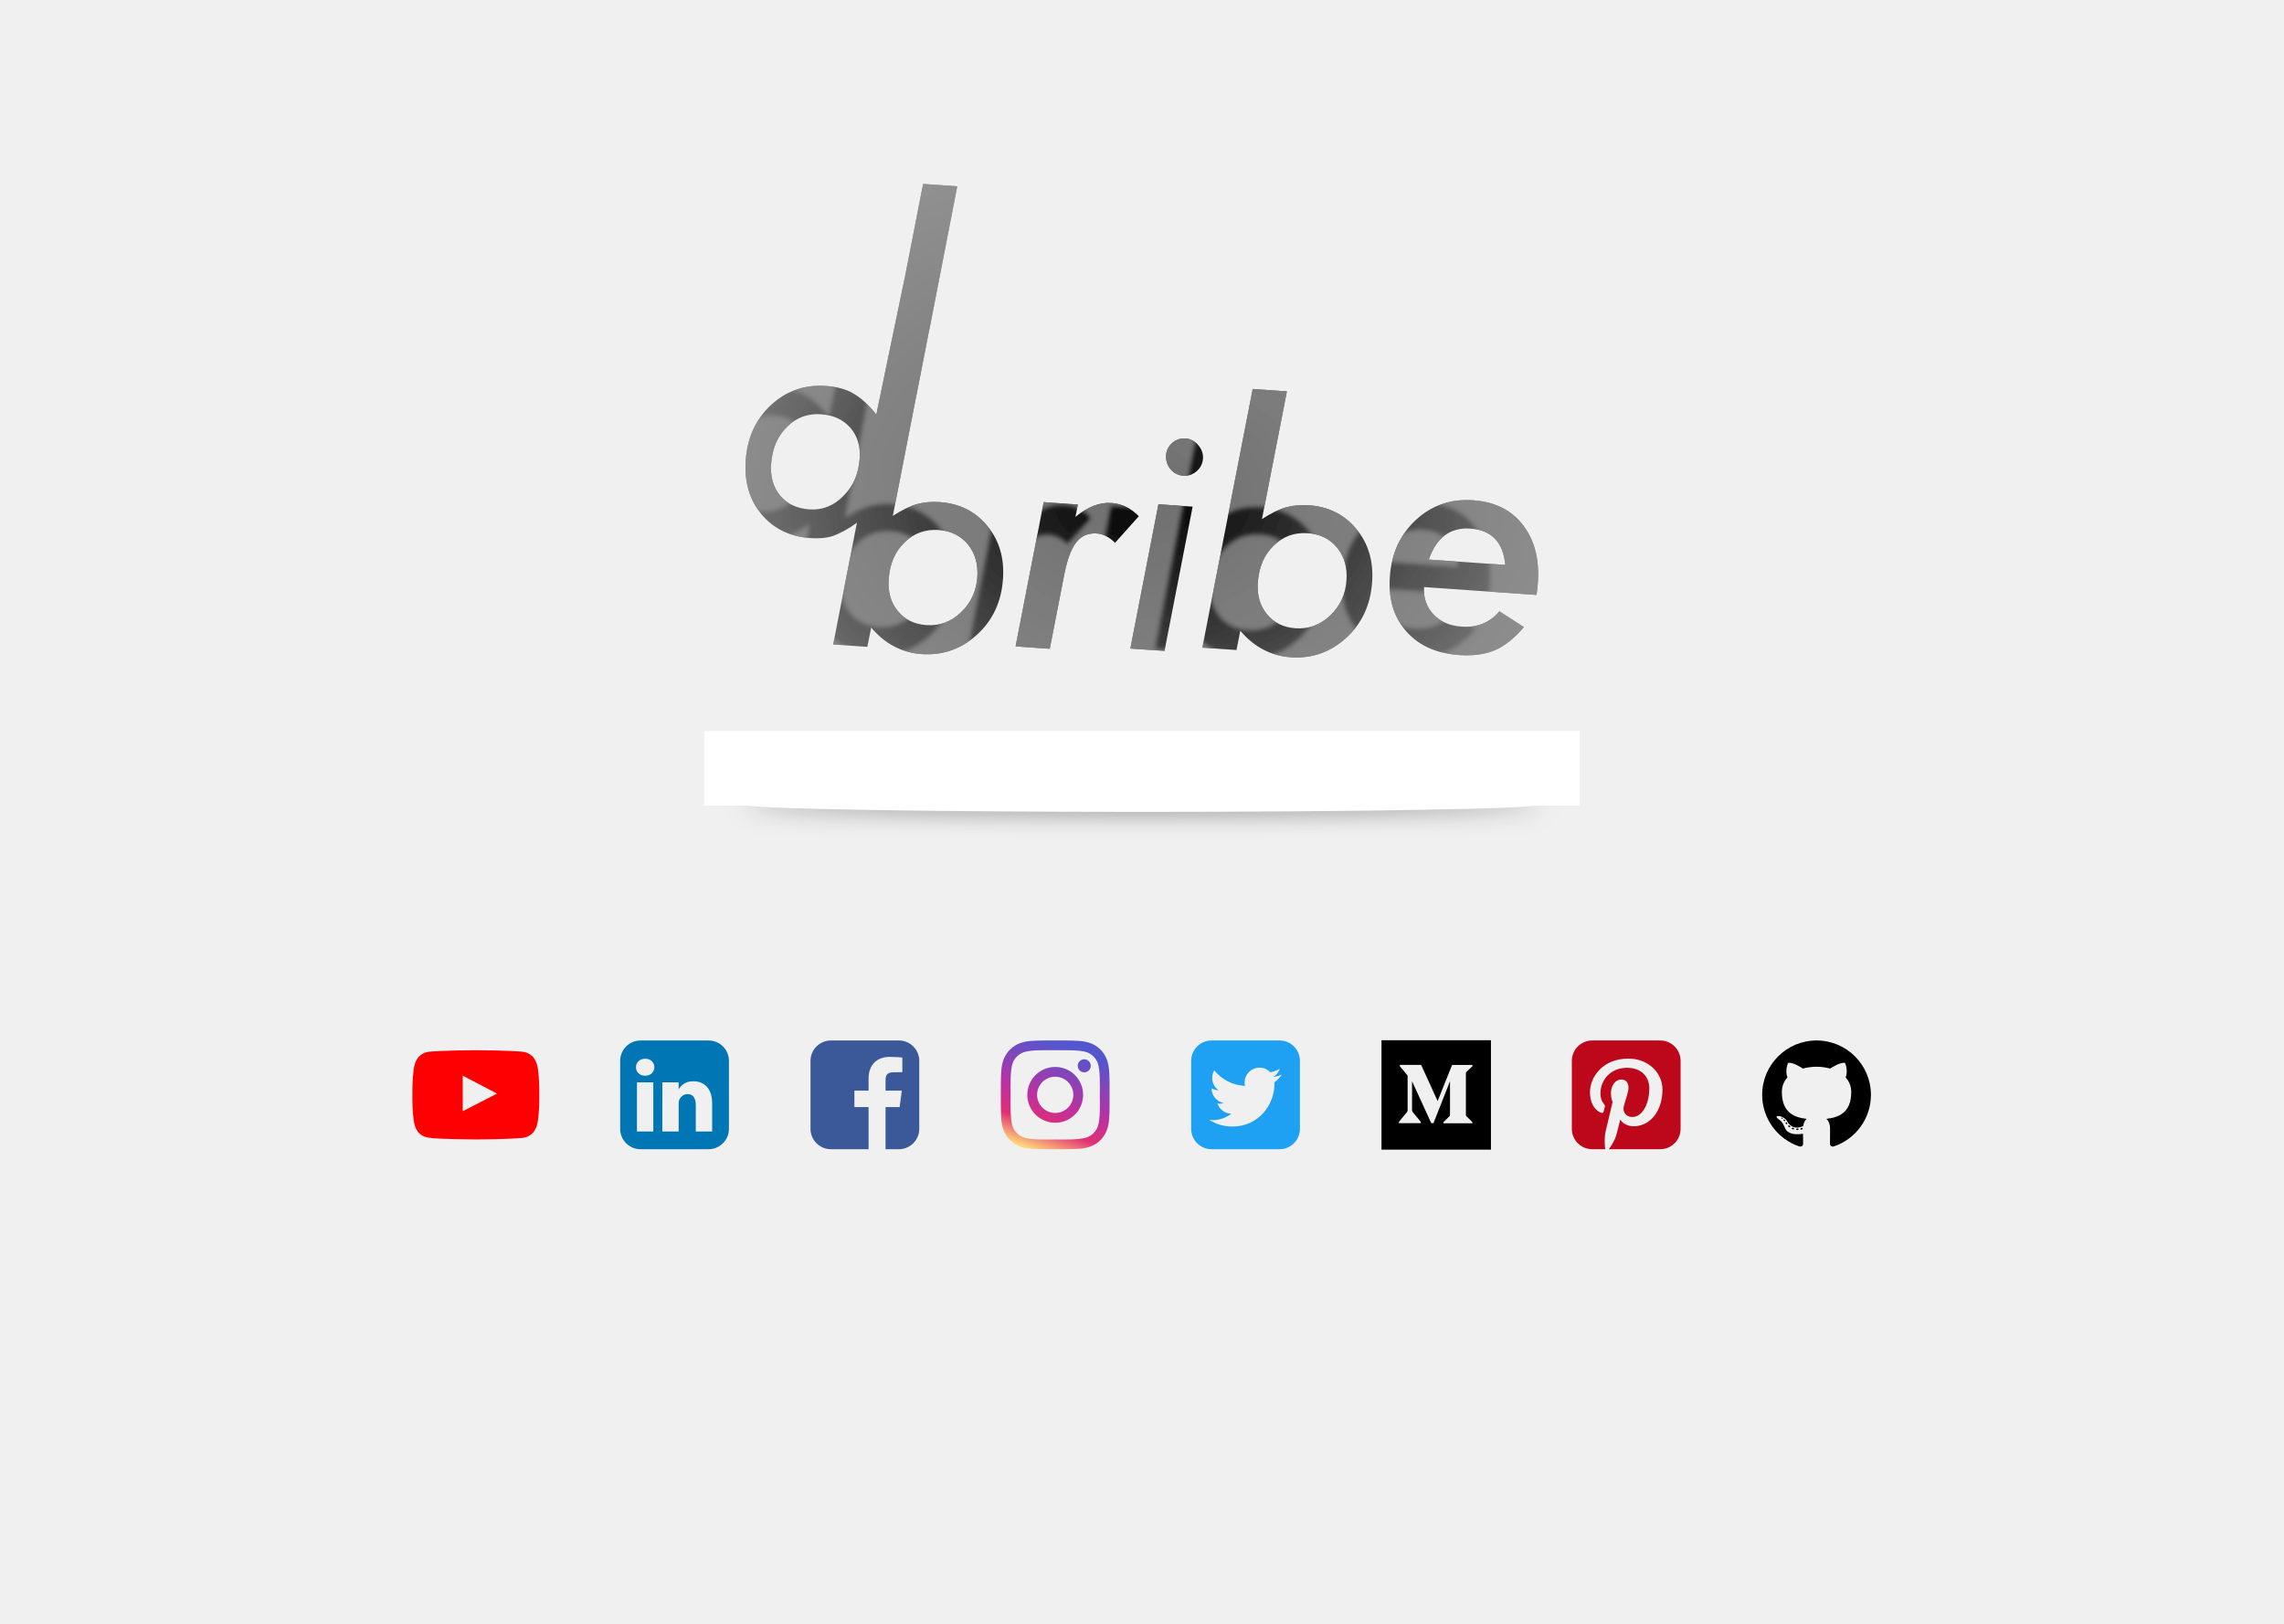
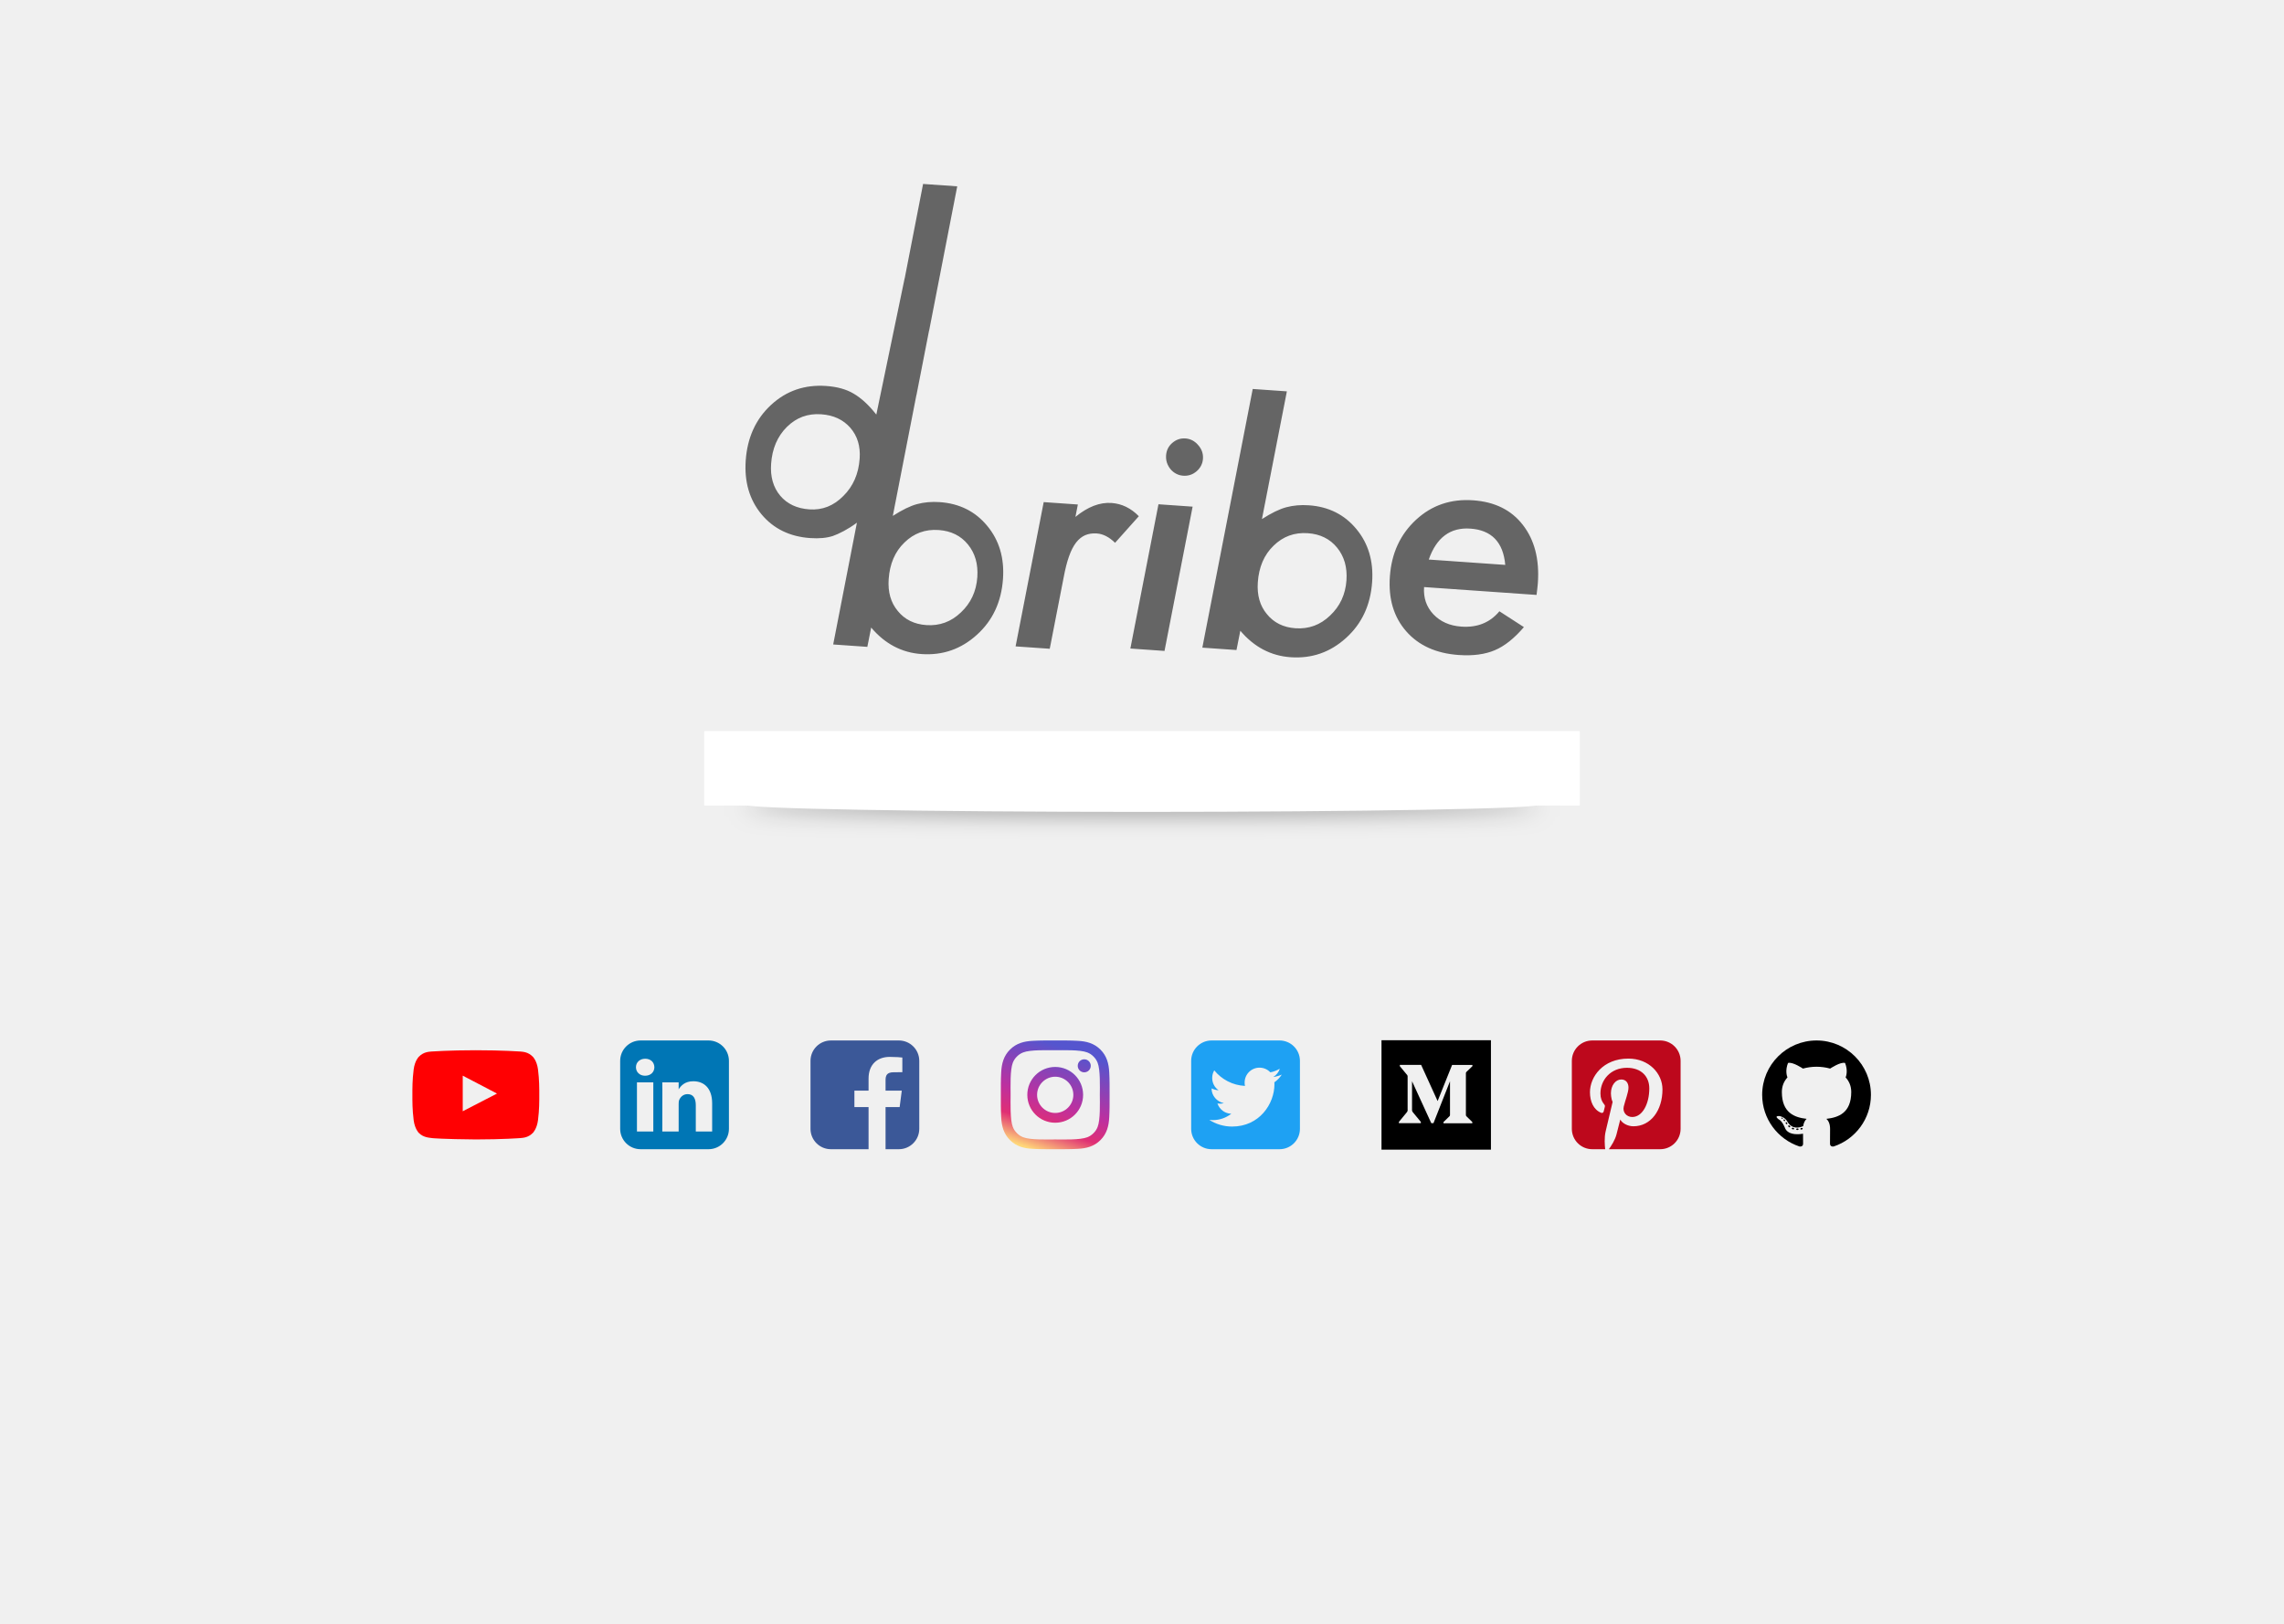
<svg xmlns="http://www.w3.org/2000/svg" xmlns:xlink="http://www.w3.org/1999/xlink" width="1440px" height="1024px" viewBox="0 0 1440 1024" version="1.1">
  <defs>
-     <radialGradient cx="50%" cy="65.721%" fx="50%" fy="65.721%" r="100%" gradientTransform="translate(0.5,0.657214),scale(0.597453,1),rotate(90),scale(1,1.363791),translate(-0.5,-0.657214)" id="radialGradient-1">
-       <stop stop-color="#000000" offset="0%" />
-       <stop stop-color="#B8B8B8" offset="100%" />
-     </radialGradient>
-     <path d="M679.555,318.147 L678.029,325.97 C685.784,319.594 693.364,316.665 700.767,317.183 C707.262,317.637 713.006,320.421 718,325.534 L703.024,342.304 C699.299,338.65 695.455,336.684 691.494,336.407 C688.766,336.216 686.326,336.584 684.172,337.51 C682.019,338.437 680.099,339.999 678.411,342.198 C676.724,344.397 675.25,347.28 673.989,350.846 C672.728,354.413 671.628,358.708 670.689,363.733 L661.837,409.125 L640.308,407.619 L658.025,316.641 L679.555,318.147 Z M540.263,329.617 C534.814,333.694 529.015,336.619 525.173,337.974 C521.232,339.265 516.437,339.713 510.787,339.318 C497.927,338.418 487.704,333.429 480.116,324.349 C472.532,315.204 469.212,303.877 470.157,290.368 C471.165,275.95 476.484,264.281 486.114,255.361 C495.744,246.44 507.346,242.455 520.92,243.404 C527.869,243.89 533.63,245.5 538.203,248.235 C542.966,251.048 547.522,255.154 552.499,261.441 L570.32,175.664 L570.362,175.668 L581.982,116 L603.511,117.505 L585.794,208.483 L585.741,208.48 L577.859,248.878 L577.768,249.087 L562.889,325.343 C568.835,321.517 573.935,319.035 578.192,317.897 C582.648,316.707 587.409,316.29 592.474,316.644 C604.944,317.516 614.938,322.522 622.457,331.663 C629.98,340.738 633.281,351.868 632.359,365.052 C631.346,379.535 625.892,391.26 615.998,400.227 C606.03,409.319 594.356,413.398 580.977,412.462 C568.508,411.59 557.933,406.021 549.253,395.755 L546.836,407.921 L525.306,406.415 L540.263,329.617 Z M751.913,319.505 L734.195,410.483 L712.666,408.978 L730.383,318 L751.913,319.505 Z M541.999,289.182 C542.544,281.389 540.582,274.921 536.112,269.779 C531.642,264.637 525.51,261.793 517.717,261.248 C509.274,260.658 502.072,263.32 496.111,269.233 C490.15,275.147 486.834,282.91 486.161,292.522 C485.594,300.64 487.508,307.333 491.904,312.6 C496.304,317.803 502.433,320.679 510.292,321.228 C518.475,321.8 525.623,318.972 531.737,312.742 C537.906,306.648 541.327,298.794 541.999,289.182 Z M616.173,363.943 C616.745,355.759 614.778,348.9 610.27,343.363 C605.762,337.827 599.612,334.787 591.818,334.242 C583.376,333.651 576.176,336.28 570.22,342.129 C564.272,347.848 560.96,355.546 560.284,365.223 C559.716,373.341 561.63,380.034 566.026,385.301 C570.413,390.698 576.405,393.663 584.004,394.194 C592.382,394.78 599.649,392.123 605.805,386.223 C612.09,380.332 615.546,372.905 616.173,363.943 Z M758.437,289.309 C758.219,292.426 756.894,295.042 754.462,297.156 C752.03,299.271 749.223,300.216 746.041,299.994 C742.858,299.771 740.18,298.409 738.005,295.908 C735.905,293.281 734.966,290.376 735.188,287.194 C735.411,284.012 736.703,281.393 739.066,279.34 C741.498,277.226 744.273,276.278 747.39,276.496 C750.572,276.718 753.249,278.113 755.419,280.679 C757.658,283.185 758.664,286.062 758.437,289.309 Z M811.339,246.798 L795.623,327.343 C801.569,323.517 806.67,321.035 810.926,319.897 C815.382,318.707 820.143,318.29 825.209,318.644 C837.678,319.516 847.672,324.522 855.191,333.663 C862.714,342.738 866.015,353.868 865.093,367.052 C864.08,381.535 858.627,393.26 848.732,402.227 C838.764,411.319 827.09,415.398 813.712,414.462 C801.242,413.59 790.667,408.021 781.987,397.755 L779.57,409.921 L758.041,408.415 L789.809,245.293 L811.339,246.798 Z M848.908,365.943 C849.48,357.759 847.512,350.9 843.004,345.363 C838.497,339.827 832.346,336.787 824.553,336.242 C816.11,335.651 808.91,338.28 802.954,344.129 C797.007,349.848 793.695,357.546 793.018,367.223 C792.45,375.341 794.364,382.034 798.76,387.301 C803.147,392.698 809.14,395.663 816.738,396.194 C825.116,396.78 832.383,394.123 838.539,388.223 C844.825,382.332 848.281,374.905 848.908,365.943 Z M897.837,370.214 C897.365,376.969 899.315,382.685 903.687,387.363 C908.123,392.046 914.011,394.644 921.35,395.157 C931.417,395.861 939.408,392.635 945.326,385.478 L960.78,395.467 C954.668,402.61 948.552,407.469 942.433,410.043 C936.245,412.678 928.669,413.682 919.707,413.055 C905.484,412.06 894.444,407.079 886.587,398.111 C878.729,389.142 875.291,377.644 876.272,363.616 C877.299,348.938 882.801,336.988 892.778,327.766 C902.686,318.604 914.687,314.516 928.78,315.501 C942.419,316.455 952.858,321.623 960.099,331.005 C967.465,340.461 970.626,352.658 969.581,367.595 C969.472,369.154 969.198,371.68 968.758,375.173 L897.837,370.214 Z M949.029,356.234 C947.746,341.917 940.415,334.29 927.036,333.355 C914.372,332.469 905.629,338.972 900.807,352.862 L949.029,356.234 Z" id="path-2" />
-     <filter x="-0.0%" y="-0.0%" width="100.0%" height="100.0%" filterUnits="objectBoundingBox" id="filter-3">
+     <path d="M209.555,202.147 L208.029,209.97 C215.784,203.594 223.364,200.665 230.767,201.183 C237.262,201.637 243.006,204.421 248,209.534 L233.024,226.304 C229.299,222.65 225.455,220.684 221.494,220.407 C218.766,220.216 216.326,220.584 214.172,221.51 C212.019,222.437 210.099,223.999 208.411,226.198 C206.724,228.397 205.25,231.28 203.989,234.846 C202.728,238.413 201.628,242.708 200.689,247.733 L191.837,293.125 L170.308,291.619 L188.025,200.641 L209.555,202.147 Z M70.263,213.617 C64.814,217.694 59.015,220.619 55.173,221.974 C51.232,223.265 46.437,223.713 40.787,223.318 C27.927,222.418 17.704,217.429 10.116,208.349 C2.532,199.204 -0.788,187.877 0.157,174.368 C1.165,159.95 6.484,148.281 16.114,139.361 C25.744,130.44 37.346,126.455 50.92,127.404 C57.869,127.89 63.63,129.5 68.203,132.235 C72.966,135.048 77.522,139.154 82.499,145.441 L100.32,59.664 L100.362,59.668 L111.982,-3.21964677e-15 L133.511,1.505 L115.794,92.483 L115.741,92.48 L107.859,132.878 L107.768,133.087 L92.889,209.343 C98.835,205.517 103.935,203.035 108.192,201.897 C112.648,200.707 117.409,200.29 122.474,200.644 C134.944,201.516 144.938,206.522 152.457,215.663 C159.98,224.738 163.281,235.868 162.359,249.052 C161.346,263.535 155.892,275.26 145.998,284.227 C136.03,293.319 124.356,297.398 110.977,296.462 C98.508,295.59 87.933,290.021 79.253,279.755 L76.836,291.921 L55.306,290.415 L70.263,213.617 Z M281.913,203.505 L264.195,294.483 L242.666,292.978 L260.383,202 L281.913,203.505 Z M71.999,173.182 C72.544,165.389 70.582,158.921 66.112,153.779 C61.642,148.637 55.51,145.793 47.717,145.248 C39.274,144.658 32.072,147.32 26.111,153.233 C20.15,159.147 16.834,166.91 16.161,176.522 C15.594,184.64 17.508,191.333 21.904,196.6 C26.304,201.803 32.433,204.679 40.292,205.228 C48.475,205.8 55.623,202.972 61.737,196.742 C67.906,190.648 71.327,182.794 71.999,173.182 Z M146.173,247.943 C146.745,239.759 144.778,232.9 140.27,227.363 C135.762,221.827 129.612,218.787 121.818,218.242 C113.376,217.651 106.176,220.28 100.22,226.129 C94.272,231.848 90.96,239.546 90.284,249.223 C89.716,257.341 91.63,264.034 96.026,269.301 C100.413,274.698 106.405,277.663 114.004,278.194 C122.382,278.78 129.649,276.123 135.805,270.223 C142.09,264.332 145.546,256.905 146.173,247.943 Z M288.437,173.309 C288.219,176.426 286.894,179.042 284.462,181.156 C282.03,183.271 279.223,184.216 276.041,183.994 C272.858,183.771 270.18,182.409 268.005,179.908 C265.905,177.281 264.966,174.376 265.188,171.194 C265.411,168.012 266.703,165.393 269.066,163.34 C271.498,161.226 274.273,160.278 277.39,160.496 C280.572,160.718 283.249,162.113 285.419,164.679 C287.658,167.185 288.664,170.062 288.437,173.309 Z M341.339,130.798 L325.623,211.343 C331.569,207.517 336.67,205.035 340.926,203.897 C345.382,202.707 350.143,202.29 355.209,202.644 C367.678,203.516 377.672,208.522 385.191,217.663 C392.714,226.738 396.015,237.868 395.093,251.052 C394.08,265.535 388.627,277.26 378.732,286.227 C368.764,295.319 357.09,299.398 343.712,298.462 C331.242,297.59 320.667,292.021 311.987,281.755 L309.57,293.921 L288.041,292.415 L319.809,129.293 L341.339,130.798 Z M378.908,249.943 C379.48,241.759 377.512,234.9 373.004,229.363 C368.497,223.827 362.346,220.787 354.553,220.242 C346.11,219.651 338.91,222.28 332.954,228.129 C327.007,233.848 323.695,241.546 323.018,251.223 C322.45,259.341 324.364,266.034 328.76,271.301 C333.147,276.698 339.14,279.663 346.738,280.194 C355.116,280.78 362.383,278.123 368.539,272.223 C374.825,266.332 378.281,258.905 378.908,249.943 Z M427.837,254.214 C427.365,260.969 429.315,266.685 433.687,271.363 C438.123,276.046 444.011,278.644 451.35,279.157 C461.417,279.861 469.408,276.635 475.326,269.478 L490.78,279.467 C484.668,286.61 478.552,291.469 472.433,294.043 C466.245,296.678 458.669,297.682 449.707,297.055 C435.484,296.06 424.444,291.079 416.587,282.111 C408.729,273.142 405.291,261.644 406.272,247.616 C407.299,232.938 412.801,220.988 422.778,211.766 C432.686,202.604 444.687,198.516 458.78,199.501 C472.419,200.455 482.858,205.623 490.099,215.005 C497.465,224.461 500.626,236.658 499.581,251.595 C499.472,253.154 499.198,255.68 498.758,259.173 L427.837,254.214 Z M479.029,240.234 C477.746,225.917 470.415,218.29 457.036,217.355 C444.372,216.469 435.629,222.972 430.807,236.862 L479.029,240.234 Z" id="path-1" />
+     <filter x="-0.0%" y="-0.0%" width="100.0%" height="100.0%" filterUnits="objectBoundingBox" id="filter-2">
      <feGaussianBlur stdDeviation="0" in="SourceGraphic" />
    </filter>
-     <filter x="-3.3%" y="-5.5%" width="106.6%" height="111.1%" filterUnits="objectBoundingBox" id="filter-4">
-       <feGaussianBlur stdDeviation="1.5" in="SourceAlpha" result="shadowBlurInner1" />
-       <feOffset dx="-30" dy="1" in="shadowBlurInner1" result="shadowOffsetInner1" />
-       <feComposite in="shadowOffsetInner1" in2="SourceAlpha" operator="arithmetic" k2="-1" k3="1" result="shadowInnerInner1" />
-       <feColorMatrix values="0 0 0 0 0.577   0 0 0 0 0.577   0 0 0 0 0.577  0 0 0 0.5 0" type="matrix" in="shadowInnerInner1" />
-     </filter>
-     <filter x="-3.3%" y="-5.5%" width="106.6%" height="111.1%" filterUnits="objectBoundingBox" id="filter-5">
-       <feGaussianBlur stdDeviation="1.5" in="SourceAlpha" result="shadowBlurInner1" />
-       <feOffset dx="-30" dy="1" in="shadowBlurInner1" result="shadowOffsetInner1" />
-       <feComposite in="shadowOffsetInner1" in2="SourceAlpha" operator="arithmetic" k2="-1" k3="1" result="shadowInnerInner1" />
-       <feColorMatrix values="0 0 0 0 0.577   0 0 0 0 0.577   0 0 0 0 0.577  0 0 0 0.5 0" type="matrix" in="shadowInnerInner1" />
-     </filter>
-     <linearGradient x1="45.372%" y1="2.21%" x2="13.134%" y2="94.668%" id="linearGradient-6">
+     <linearGradient x1="45.372%" y1="2.21%" x2="13.134%" y2="94.668%" id="linearGradient-3">
      <stop stop-color="#5555CE" offset="0%" />
      <stop stop-color="#BD309F" offset="51.759%" />
      <stop stop-color="#E02F74" offset="75.158%" />
      <stop stop-color="#FFD879" offset="100%" />
    </linearGradient>
-     <ellipse id="path-7" cx="720" cy="507.5" rx="250" ry="4.5" />
-     <filter x="-4.5%" y="-250.0%" width="109.0%" height="600.0%" filterUnits="objectBoundingBox" id="filter-8">
+     <ellipse id="path-4" cx="720" cy="507.5" rx="250" ry="4.5" />
+     <filter x="-4.5%" y="-250.0%" width="109.0%" height="600.0%" filterUnits="objectBoundingBox" id="filter-5">
      <feOffset dx="0" dy="0" in="SourceAlpha" result="shadowOffsetOuter1" />
      <feGaussianBlur stdDeviation="7.5" in="shadowOffsetOuter1" result="shadowBlurOuter1" />
      <feColorMatrix values="0 0 0 0 0   0 0 0 0 0   0 0 0 0 0  0 0 0 0.5 0" type="matrix" in="shadowBlurOuter1" />
    </filter>
  </defs>
  <g id="Desktop-HD" stroke="none" stroke-width="1" fill="none" fill-rule="evenodd">
-     <g id="dbribe" filter="url(#filter-3)">
-       <use fill="url(#radialGradient-1)" fill-rule="evenodd" xlink:href="#path-2" />
-       <use fill="black" fill-opacity="1" filter="url(#filter-4)" xlink:href="#path-2" />
-       <use fill="black" fill-opacity="1" filter="url(#filter-5)" xlink:href="#path-2" />
+     <g id="Group-2" transform="translate(470, 116)">
+       <g id="dbribe" filter="url(#filter-2)">
+         <use fill="#656565" xlink:href="#path-1" />
+       </g>
    </g>
    <g id="Group" transform="translate(260, 650)">
      <path d="M31.741,50.786 L53.348,39.625 L31.741,28.33 L31.741,50.786 Z M40,12.304 C56.83,12.304 67.991,13.107 67.991,13.107 C69.554,13.286 72.991,13.286 76.027,16.5 C76.027,16.5 78.482,18.911 79.197,24.446 C80.045,30.92 80,37.393 80,37.393 L80,43.464 C80,43.464 80.045,49.937 79.197,56.411 C78.482,61.902 76.027,64.357 76.027,64.357 C72.991,67.527 69.554,67.527 67.991,67.705 C67.991,67.705 56.83,68.554 40,68.554 C19.196,68.375 12.813,67.75 12.813,67.75 C11.027,67.437 7.009,67.527 3.973,64.357 C3.973,64.357 1.518,61.902 0.804,56.411 C-0.045,49.937 5.15538133e-17,43.464 5.15538133e-17,43.464 L5.15538133e-17,37.393 C5.15538133e-17,37.393 -0.045,30.92 0.804,24.446 C1.518,18.911 3.973,16.5 3.973,16.5 C7.009,13.286 10.446,13.286 12.009,13.107 C12.009,13.107 23.17,12.304 40,12.304 Z" id="youtube-play---FontAwesome" fill="#FF0002" />
      <path d="M141.58,63.554 L151.893,63.554 L151.893,32.571 L141.58,32.571 L141.58,63.554 Z M152.563,23.018 C152.518,19.982 150.33,17.661 146.804,17.661 C143.277,17.661 140.955,19.982 140.955,23.018 C140.955,25.964 143.188,28.375 146.67,28.375 L146.714,28.375 C150.33,28.375 152.563,25.964 152.563,23.018 Z M167.875,36.939 L167.875,37.08 L167.786,37.08 C167.815,37.034 167.845,36.986 167.875,36.939 Z M167.875,36.939 L167.875,32.571 L157.563,32.571 C157.563,32.571 157.696,35.473 157.563,63.554 L167.875,63.554 L167.875,46.232 C167.875,45.339 167.92,44.402 168.188,43.732 C168.946,41.902 170.643,39.982 173.5,39.982 C177.205,39.982 178.679,42.795 178.679,46.991 L178.679,63.554 L188.991,63.554 L188.991,45.786 C188.991,36.277 183.902,31.857 177.116,31.857 C171.701,31.857 169.234,34.804 167.875,36.939 Z M199.572,19 L199.572,61.857 C199.572,68.955 193.813,74.714 186.714,74.714 L143.857,74.714 C136.759,74.714 131,68.955 131,61.857 L131,19 C131,11.902 136.759,6.143 143.857,6.143 L186.714,6.143 C193.813,6.143 199.572,11.902 199.572,19 Z" id="linkedin-square---FontAwesome" fill="#0076B5" />
      <path d="M306.714,6.143 C313.813,6.143 319.572,11.902 319.572,19 L319.572,61.857 C319.572,68.955 313.813,74.714 306.714,74.714 L298.321,74.714 L298.321,48.152 L307.205,48.152 L308.545,37.795 L298.321,37.795 L298.321,31.187 C298.321,28.196 299.125,26.187 303.455,26.187 L308.902,26.143 L308.902,16.902 C307.964,16.768 304.705,16.5 300.955,16.5 C293.054,16.5 287.607,21.321 287.607,30.161 L287.607,37.795 L278.679,37.795 L278.679,48.152 L287.607,48.152 L287.607,74.714 L263.857,74.714 C256.759,74.714 251,68.955 251,61.857 L251,19 C251,11.902 256.759,6.143 263.857,6.143 L306.714,6.143 Z" id="facebook-square---FontAwesome" fill="#3B5898" />
-       <path d="M416.714,40.429 C416.714,34.134 411.58,29 405.286,29 C398.991,29 393.857,34.134 393.857,40.429 C393.857,46.723 398.991,51.857 405.286,51.857 C411.58,51.857 416.714,46.723 416.714,40.429 Z M422.875,40.429 C422.875,50.161 415.018,58.018 405.286,58.018 C395.554,58.018 387.696,50.161 387.696,40.429 C387.696,30.696 395.554,22.839 405.286,22.839 C415.018,22.839 422.875,30.696 422.875,40.429 Z M427.696,22.125 C427.696,24.402 425.866,26.232 423.589,26.232 C421.313,26.232 419.482,24.402 419.482,22.125 C419.482,19.848 421.313,18.018 423.589,18.018 C425.866,18.018 427.696,19.848 427.696,22.125 Z M405.286,12.304 C400.286,12.304 389.571,11.902 385.063,13.687 C383.5,14.312 382.339,15.071 381.134,16.277 C379.929,17.482 379.17,18.643 378.545,20.205 C376.759,24.714 377.161,35.429 377.161,40.429 C377.161,45.429 376.759,56.143 378.545,60.652 C379.17,62.214 379.929,63.375 381.134,64.58 C382.339,65.786 383.5,66.545 385.063,67.17 C389.571,68.955 400.286,68.554 405.286,68.554 C410.286,68.554 421,68.955 425.509,67.17 C427.071,66.545 428.232,65.786 429.438,64.58 C430.643,63.375 431.402,62.214 432.027,60.652 C433.813,56.143 433.411,45.429 433.411,40.429 C433.411,35.429 433.813,24.714 432.027,20.205 C431.402,18.643 430.643,17.482 429.438,16.277 C428.232,15.071 427.071,14.312 425.509,13.687 C421,11.902 410.286,12.304 405.286,12.304 Z M439.572,40.429 C439.572,45.161 439.616,49.848 439.348,54.58 C439.08,60.071 437.83,64.937 433.813,68.955 C429.795,72.973 424.929,74.223 419.438,74.491 C414.705,74.759 410.018,74.714 405.286,74.714 C400.554,74.714 395.866,74.759 391.134,74.491 C385.643,74.223 380.777,72.973 376.759,68.955 C372.741,64.937 371.491,60.071 371.223,54.58 C370.955,49.848 371,45.161 371,40.429 C371,35.696 370.955,31.009 371.223,26.277 C371.491,20.786 372.741,15.92 376.759,11.902 C380.777,7.884 385.643,6.634 391.134,6.366 C395.866,6.098 400.554,6.143 405.286,6.143 C410.018,6.143 414.705,6.098 419.438,6.366 C424.929,6.634 429.795,7.884 433.813,11.902 C437.83,15.92 439.08,20.786 439.348,26.277 C439.616,31.009 439.572,35.696 439.572,40.429 Z" id="instagram---FontAwesome" fill="url(#linearGradient-6)" />
+       <path d="M416.714,40.429 C416.714,34.134 411.58,29 405.286,29 C398.991,29 393.857,34.134 393.857,40.429 C393.857,46.723 398.991,51.857 405.286,51.857 C411.58,51.857 416.714,46.723 416.714,40.429 Z M422.875,40.429 C422.875,50.161 415.018,58.018 405.286,58.018 C395.554,58.018 387.696,50.161 387.696,40.429 C387.696,30.696 395.554,22.839 405.286,22.839 C415.018,22.839 422.875,30.696 422.875,40.429 Z M427.696,22.125 C427.696,24.402 425.866,26.232 423.589,26.232 C421.313,26.232 419.482,24.402 419.482,22.125 C419.482,19.848 421.313,18.018 423.589,18.018 C425.866,18.018 427.696,19.848 427.696,22.125 Z M405.286,12.304 C400.286,12.304 389.571,11.902 385.063,13.687 C383.5,14.312 382.339,15.071 381.134,16.277 C379.929,17.482 379.17,18.643 378.545,20.205 C376.759,24.714 377.161,35.429 377.161,40.429 C377.161,45.429 376.759,56.143 378.545,60.652 C379.17,62.214 379.929,63.375 381.134,64.58 C382.339,65.786 383.5,66.545 385.063,67.17 C389.571,68.955 400.286,68.554 405.286,68.554 C410.286,68.554 421,68.955 425.509,67.17 C427.071,66.545 428.232,65.786 429.438,64.58 C430.643,63.375 431.402,62.214 432.027,60.652 C433.813,56.143 433.411,45.429 433.411,40.429 C433.411,35.429 433.813,24.714 432.027,20.205 C431.402,18.643 430.643,17.482 429.438,16.277 C428.232,15.071 427.071,14.312 425.509,13.687 C421,11.902 410.286,12.304 405.286,12.304 Z M439.572,40.429 C439.572,45.161 439.616,49.848 439.348,54.58 C439.08,60.071 437.83,64.937 433.813,68.955 C429.795,72.973 424.929,74.223 419.438,74.491 C414.705,74.759 410.018,74.714 405.286,74.714 C400.554,74.714 395.866,74.759 391.134,74.491 C385.643,74.223 380.777,72.973 376.759,68.955 C372.741,64.937 371.491,60.071 371.223,54.58 C370.955,49.848 371,45.161 371,40.429 C371,35.696 370.955,31.009 371.223,26.277 C371.491,20.786 372.741,15.92 376.759,11.902 C380.777,7.884 385.643,6.634 391.134,6.366 C395.866,6.098 400.554,6.143 405.286,6.143 C410.018,6.143 414.705,6.098 419.438,6.366 C424.929,6.634 429.795,7.884 433.813,11.902 C437.83,15.92 439.08,20.786 439.348,26.277 C439.616,31.009 439.572,35.696 439.572,40.429 Z" id="instagram---FontAwesome" fill="url(#linearGradient-3)" />
      <path d="M548.143,27.661 C546.446,28.42 544.661,28.911 542.741,29.179 C544.705,28.018 546.179,26.143 546.893,23.955 C545.063,25.027 543.054,25.83 540.911,26.232 C539.214,24.402 536.759,23.286 534.08,23.286 C528.902,23.286 524.705,27.482 524.705,32.661 C524.705,33.375 524.75,34.134 524.929,34.804 C517.116,34.402 510.196,30.696 505.554,24.982 C504.75,26.366 504.259,28.018 504.259,29.714 C504.259,32.973 505.777,35.83 508.321,37.527 C506.759,37.482 505.286,37.036 503.857,36.366 L503.857,36.455 C503.857,41.009 507.295,44.804 511.58,45.652 C510.777,45.875 510.152,46.009 509.304,46.009 C508.723,46.009 508.143,45.92 507.563,45.83 C508.768,49.536 512.205,52.259 516.313,52.348 C513.098,54.848 509.08,56.366 504.661,56.366 C503.902,56.366 503.143,56.321 502.429,56.232 C506.58,58.866 511.491,60.429 516.804,60.429 C534.036,60.429 543.5,46.143 543.5,33.732 C543.5,33.33 543.5,32.929 543.455,32.527 C545.286,31.232 546.893,29.58 548.143,27.661 Z M559.572,19 L559.572,61.857 C559.572,68.955 553.813,74.714 546.714,74.714 L503.857,74.714 C496.759,74.714 491,68.955 491,61.857 L491,19 C491,11.902 496.759,6.143 503.857,6.143 L546.714,6.143 C553.813,6.143 559.572,11.902 559.572,19 Z" id="twitter-square---FontAwesome" fill="#1EA1F3" />
      <path d="M885.286,6.143 C904.214,6.143 919.572,21.5 919.572,40.429 C919.572,55.562 909.75,68.42 896.134,72.973 C894.393,73.286 893.768,72.214 893.768,71.321 C893.768,70.205 893.813,66.5 893.813,61.902 C893.813,58.687 892.741,56.634 891.491,55.562 C899.125,54.714 907.161,51.812 907.161,38.643 C907.161,34.893 905.821,31.857 903.634,29.446 C903.991,28.554 905.152,25.071 903.277,20.339 C900.42,19.446 893.857,23.866 893.857,23.866 C891.134,23.107 888.188,22.705 885.286,22.705 C882.384,22.705 879.438,23.107 876.714,23.866 C876.714,23.866 870.152,19.446 867.295,20.339 C865.42,25.071 866.58,28.554 866.938,29.446 C864.75,31.857 863.411,34.893 863.411,38.643 C863.411,51.768 871.402,54.714 879.036,55.562 C878.054,56.455 877.161,57.973 876.848,60.161 C874.884,61.054 869.884,62.571 866.893,57.304 C865.018,54.045 861.625,53.777 861.625,53.777 C858.277,53.732 861.402,55.875 861.402,55.875 C863.634,56.902 865.196,60.875 865.196,60.875 C867.205,66.991 876.759,64.937 876.759,64.937 C876.759,67.795 876.804,70.473 876.804,71.321 C876.804,72.214 876.179,73.286 874.438,72.973 C860.821,68.42 851,55.562 851,40.429 C851,21.5 866.357,6.143 885.286,6.143 Z M863.991,55.384 C863.902,55.562 863.634,55.607 863.411,55.473 C863.143,55.339 863.009,55.116 863.098,54.937 C863.188,54.804 863.411,54.759 863.679,54.848 C863.946,54.982 864.08,55.205 863.991,55.384 Z M865.375,56.902 C865.196,57.08 864.884,56.991 864.661,56.768 C864.438,56.5 864.393,56.187 864.571,56.054 C864.75,55.875 865.063,55.964 865.286,56.187 C865.509,56.455 865.554,56.768 865.375,56.902 Z M866.714,58.911 C866.536,59.045 866.179,58.911 865.955,58.598 C865.732,58.286 865.732,57.929 865.955,57.795 C866.179,57.616 866.536,57.75 866.714,58.062 C866.938,58.375 866.938,58.732 866.714,58.911 Z M868.589,60.786 C868.411,61.009 868.009,60.964 867.696,60.652 C867.384,60.384 867.295,59.982 867.518,59.804 C867.696,59.58 868.098,59.625 868.411,59.937 C868.679,60.205 868.768,60.607 868.589,60.786 Z M871.134,61.902 C871.045,62.17 870.643,62.304 870.286,62.17 C869.884,62.08 869.616,61.768 869.705,61.5 C869.795,61.232 870.196,61.098 870.554,61.187 C870.955,61.321 871.223,61.634 871.134,61.902 Z M873.946,62.125 C873.946,62.393 873.634,62.616 873.232,62.616 C872.786,62.661 872.473,62.437 872.473,62.125 C872.473,61.857 872.786,61.634 873.188,61.634 C873.589,61.589 873.946,61.812 873.946,62.125 Z M876.536,61.679 C876.58,61.946 876.313,62.214 875.911,62.304 C875.509,62.393 875.152,62.214 875.107,61.946 C875.063,61.634 875.33,61.366 875.732,61.277 C876.134,61.232 876.491,61.411 876.536,61.679 Z" id="github---FontAwesome" fill="#000000" />
      <g id="medium" transform="translate(611, 6)" fill="#000000" fill-rule="nonzero">
        <path d="M0,0 L0,69 L69,69 L69,0 L0,0 Z M57.325,16.341 L53.629,19.884 C53.306,20.13 53.152,20.531 53.213,20.916 L53.213,46.991 C53.152,47.391 53.306,47.792 53.629,48.023 L57.248,51.565 L57.248,52.351 L39.074,52.351 L39.074,51.596 L42.817,47.961 C43.187,47.592 43.187,47.484 43.187,46.929 L43.187,25.844 L32.775,52.274 L31.373,52.274 L19.252,25.844 L19.252,43.556 C19.144,44.296 19.406,45.05 19.93,45.589 L24.797,51.488 L24.797,52.274 L10.966,52.274 L10.966,51.488 L15.833,45.589 C16.357,45.05 16.588,44.296 16.465,43.556 L16.465,23.072 C16.526,22.502 16.31,21.948 15.879,21.562 L11.551,16.341 L11.551,15.556 L24.997,15.556 L35.378,38.35 L44.511,15.571 L57.325,15.571 L57.325,16.341 Z" id="Shape" />
      </g>
      <path d="M786.714,6.143 C793.813,6.143 799.572,11.902 799.572,19 L799.572,61.857 C799.572,68.955 793.813,74.714 786.714,74.714 L754.348,74.714 C755.821,72.616 758.232,69 759.17,65.339 C759.17,65.339 759.571,63.821 761.536,56.009 C762.741,58.286 766.179,60.25 769.839,60.25 C780.732,60.25 788.143,50.295 788.143,36.991 C788.143,26.946 779.616,17.571 766.67,17.571 C750.554,17.571 742.429,29.134 742.429,38.777 C742.429,44.58 744.661,49.759 749.393,51.723 C750.152,52.036 750.866,51.723 751.089,50.875 C751.223,50.295 751.58,48.777 751.759,48.152 C751.982,47.304 751.893,46.991 751.268,46.277 C749.929,44.625 749.036,42.571 749.036,39.58 C749.036,31.009 755.464,23.375 765.732,23.375 C774.839,23.375 779.839,28.911 779.839,36.366 C779.839,46.143 775.509,54.402 769.08,54.402 C765.554,54.402 762.875,51.455 763.723,47.839 C764.75,43.554 766.714,38.911 766.714,35.83 C766.714,33.062 765.241,30.741 762.161,30.741 C758.545,30.741 755.643,34.491 755.643,39.491 C755.643,39.491 755.643,42.705 756.714,44.893 C753.009,60.607 752.339,63.375 752.339,63.375 C751.357,67.482 751.759,72.259 752.027,74.714 L743.857,74.714 C736.759,74.714 731,68.955 731,61.857 L731,19 C731,11.902 736.759,6.143 743.857,6.143 L786.714,6.143 Z" id="pinterest-square---FontAwesome" fill="#BD081C" />
    </g>
    <g id="Oval">
-       <use fill="black" fill-opacity="1" filter="url(#filter-8)" xlink:href="#path-7" />
-       <use fill="#FFFFFF" fill-rule="evenodd" xlink:href="#path-7" />
+       <use fill="black" fill-opacity="1" filter="url(#filter-5)" xlink:href="#path-4" />
+       <use fill="#FFFFFF" fill-rule="evenodd" xlink:href="#path-4" />
    </g>
    <rect id="Rectangle" fill="#FFFFFF" x="444" y="461" width="552" height="47" />
  </g>
</svg>
